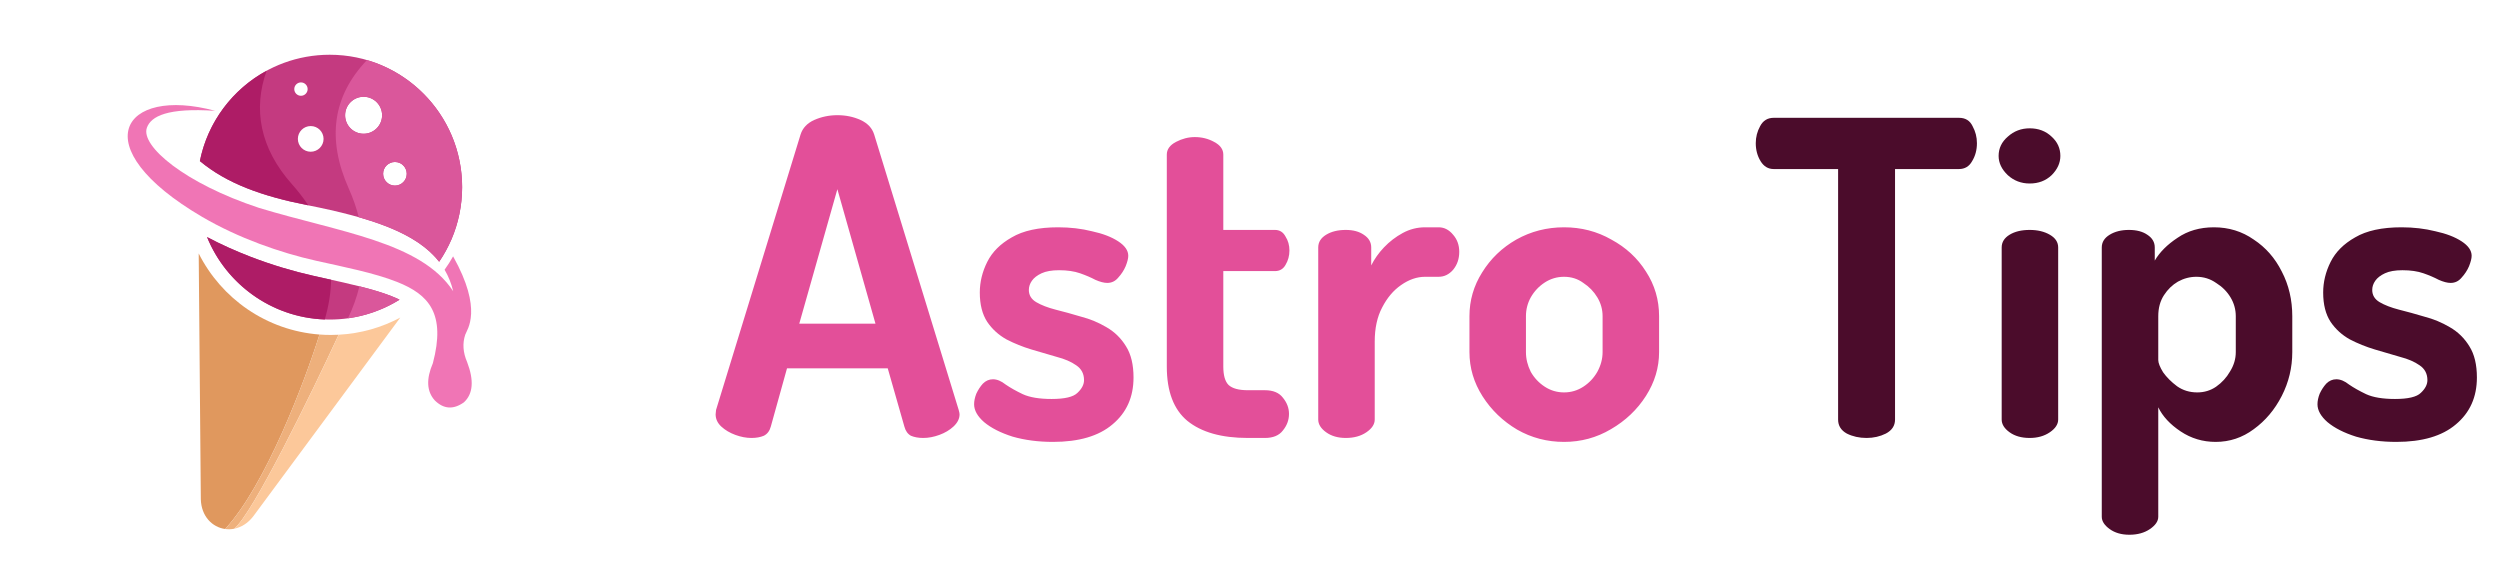
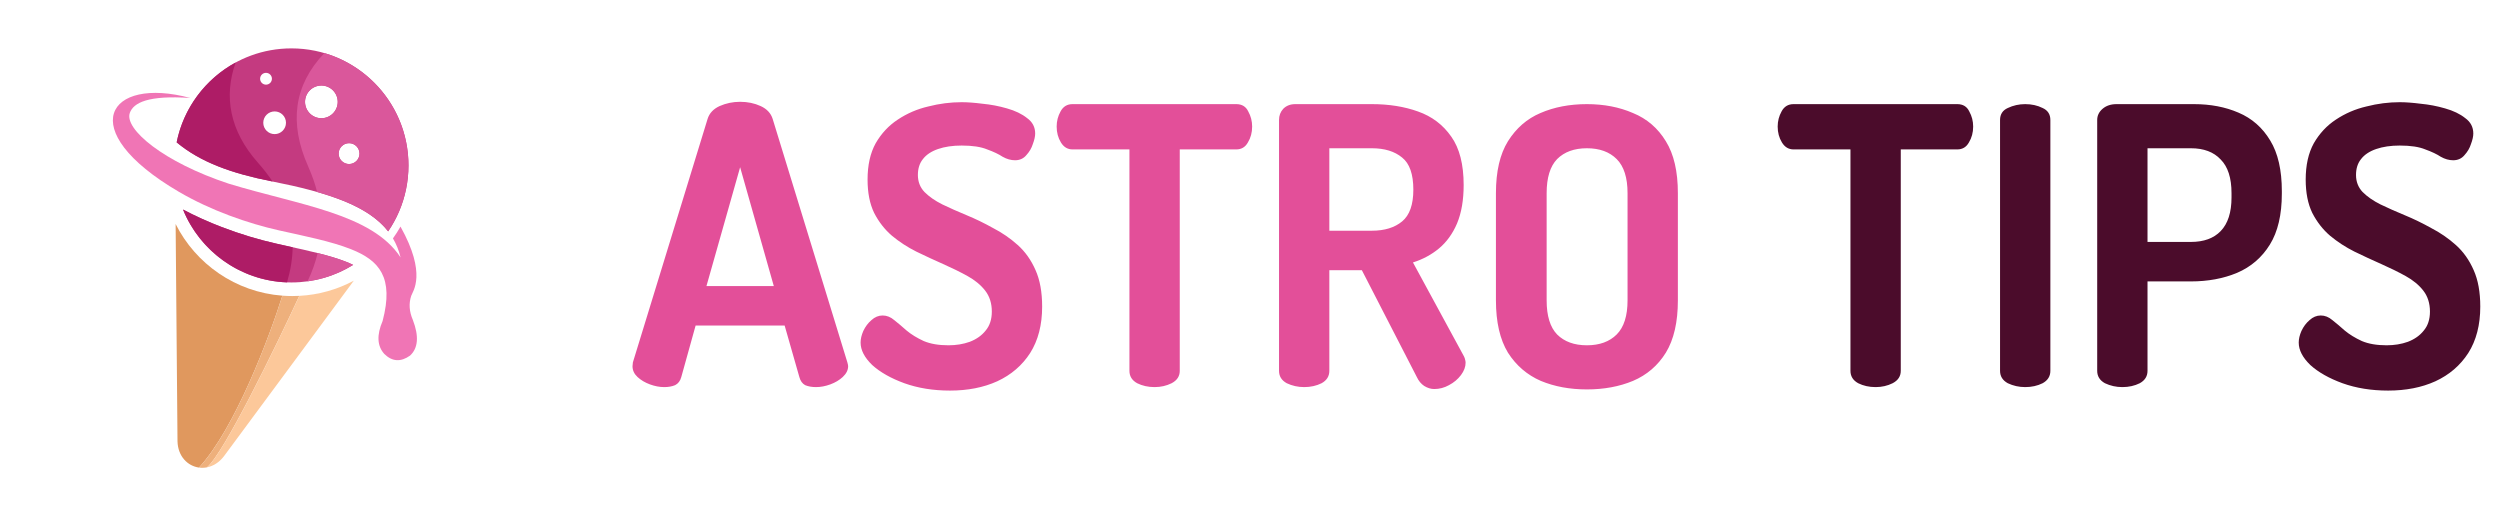
- <svg xmlns="http://www.w3.org/2000/svg" width="137" height="32" viewBox="0 0 137 32" fill="none">
-   <path d="M102.288 24C101.888 24 101.528 23.92 101.208 23.76C100.888 23.584 100.728 23.328 100.728 22.992V9.264H97.2C96.896 9.264 96.656 9.12 96.48 8.832C96.304 8.544 96.216 8.216 96.216 7.848C96.216 7.512 96.296 7.2 96.456 6.912C96.616 6.608 96.864 6.456 97.2 6.456H107.352C107.704 6.456 107.952 6.608 108.096 6.912C108.256 7.2 108.336 7.512 108.336 7.848C108.336 8.216 108.248 8.544 108.072 8.832C107.912 9.12 107.672 9.264 107.352 9.264H103.848V22.992C103.848 23.328 103.68 23.584 103.344 23.76C103.024 23.92 102.672 24 102.288 24ZM111.228 10.056C110.764 10.056 110.364 9.904 110.028 9.6C109.692 9.28 109.524 8.928 109.524 8.544C109.524 8.128 109.692 7.776 110.028 7.488C110.364 7.184 110.764 7.032 111.228 7.032C111.708 7.032 112.108 7.184 112.428 7.488C112.748 7.776 112.908 8.128 112.908 8.544C112.908 8.928 112.748 9.28 112.428 9.6C112.108 9.904 111.708 10.056 111.228 10.056ZM111.228 24C110.78 24 110.412 23.896 110.124 23.688C109.836 23.48 109.692 23.248 109.692 22.992V13.56C109.692 13.272 109.836 13.04 110.124 12.864C110.412 12.688 110.78 12.6 111.228 12.6C111.66 12.6 112.028 12.688 112.332 12.864C112.636 13.04 112.788 13.272 112.788 13.56V22.992C112.788 23.248 112.636 23.48 112.332 23.688C112.028 23.896 111.66 24 111.228 24ZM116.689 29.304C116.257 29.304 115.897 29.2 115.609 28.992C115.321 28.784 115.177 28.56 115.177 28.32V13.56C115.177 13.272 115.321 13.04 115.609 12.864C115.897 12.688 116.249 12.6 116.665 12.6C117.081 12.6 117.417 12.688 117.673 12.864C117.945 13.04 118.081 13.272 118.081 13.56V14.28C118.353 13.816 118.769 13.4 119.329 13.032C119.889 12.648 120.553 12.456 121.321 12.456C122.137 12.456 122.865 12.68 123.505 13.128C124.161 13.56 124.673 14.144 125.041 14.88C125.425 15.616 125.617 16.432 125.617 17.328V19.296C125.617 20.144 125.425 20.944 125.041 21.696C124.657 22.448 124.145 23.056 123.505 23.52C122.881 23.984 122.185 24.216 121.417 24.216C120.713 24.216 120.073 24.024 119.497 23.64C118.921 23.256 118.513 22.816 118.273 22.32V28.32C118.273 28.56 118.121 28.784 117.817 28.992C117.513 29.2 117.137 29.304 116.689 29.304ZM120.409 21.504C120.793 21.504 121.137 21.4 121.441 21.192C121.761 20.968 122.017 20.688 122.209 20.352C122.417 20.016 122.521 19.664 122.521 19.296V17.328C122.521 16.96 122.425 16.616 122.233 16.296C122.041 15.976 121.777 15.712 121.441 15.504C121.121 15.28 120.761 15.168 120.361 15.168C120.009 15.168 119.673 15.256 119.353 15.432C119.049 15.608 118.793 15.856 118.585 16.176C118.377 16.496 118.273 16.88 118.273 17.328V19.728C118.273 19.888 118.361 20.112 118.537 20.4C118.729 20.672 118.985 20.928 119.305 21.168C119.625 21.392 119.993 21.504 120.409 21.504ZM131.318 24.216C130.518 24.216 129.782 24.12 129.11 23.928C128.454 23.72 127.934 23.456 127.55 23.136C127.182 22.816 126.998 22.488 126.998 22.152C126.998 21.976 127.038 21.784 127.118 21.576C127.214 21.368 127.334 21.184 127.478 21.024C127.638 20.864 127.822 20.784 128.03 20.784C128.254 20.784 128.486 20.88 128.726 21.072C128.982 21.248 129.294 21.424 129.662 21.6C130.046 21.776 130.574 21.864 131.246 21.864C131.966 21.864 132.438 21.752 132.662 21.528C132.902 21.304 133.022 21.072 133.022 20.832C133.022 20.48 132.878 20.208 132.59 20.016C132.318 19.824 131.966 19.672 131.534 19.56C131.102 19.432 130.638 19.296 130.142 19.152C129.662 19.008 129.206 18.824 128.774 18.6C128.342 18.36 127.99 18.04 127.718 17.64C127.446 17.224 127.31 16.688 127.31 16.032C127.31 15.456 127.446 14.896 127.718 14.352C127.99 13.808 128.438 13.36 129.062 13.008C129.686 12.64 130.534 12.456 131.606 12.456C132.262 12.456 132.878 12.528 133.454 12.672C134.046 12.8 134.526 12.984 134.894 13.224C135.262 13.464 135.446 13.728 135.446 14.016C135.446 14.16 135.398 14.352 135.302 14.592C135.206 14.816 135.07 15.024 134.894 15.216C134.734 15.408 134.534 15.504 134.294 15.504C134.118 15.504 133.902 15.448 133.646 15.336C133.406 15.208 133.126 15.088 132.806 14.976C132.486 14.864 132.102 14.808 131.654 14.808C131.254 14.808 130.934 14.864 130.694 14.976C130.454 15.088 130.278 15.224 130.166 15.384C130.054 15.544 129.998 15.712 129.998 15.888C129.998 16.176 130.134 16.4 130.406 16.56C130.678 16.72 131.03 16.856 131.462 16.968C131.91 17.08 132.374 17.208 132.854 17.352C133.35 17.48 133.814 17.672 134.246 17.928C134.694 18.184 135.054 18.536 135.326 18.984C135.598 19.416 135.734 19.984 135.734 20.688C135.734 21.76 135.35 22.616 134.582 23.256C133.83 23.896 132.742 24.216 131.318 24.216Z" fill="#4B0C2B" />
-   <path d="M41.184 24C40.896 24 40.6 23.944 40.296 23.832C39.992 23.72 39.736 23.568 39.528 23.376C39.32 23.184 39.216 22.96 39.216 22.704C39.216 22.656 39.224 22.576 39.24 22.464L43.872 7.368C43.984 7.016 44.232 6.752 44.616 6.576C45.016 6.4 45.44 6.312 45.888 6.312C46.352 6.312 46.776 6.4 47.16 6.576C47.544 6.752 47.792 7.016 47.904 7.368L52.536 22.464C52.568 22.576 52.584 22.656 52.584 22.704C52.584 22.944 52.472 23.168 52.248 23.376C52.04 23.568 51.784 23.72 51.48 23.832C51.176 23.944 50.88 24 50.592 24C50.336 24 50.112 23.96 49.92 23.88C49.744 23.784 49.624 23.616 49.56 23.376L48.648 20.184H43.128L42.24 23.376C42.176 23.616 42.048 23.784 41.856 23.88C41.664 23.96 41.44 24 41.184 24ZM43.8 17.736H47.976L45.888 10.368L43.8 17.736ZM57.701 24.216C56.901 24.216 56.165 24.12 55.493 23.928C54.837 23.72 54.317 23.456 53.933 23.136C53.565 22.816 53.381 22.488 53.381 22.152C53.381 21.976 53.421 21.784 53.501 21.576C53.597 21.368 53.717 21.184 53.861 21.024C54.021 20.864 54.205 20.784 54.413 20.784C54.637 20.784 54.869 20.88 55.109 21.072C55.365 21.248 55.677 21.424 56.045 21.6C56.429 21.776 56.957 21.864 57.629 21.864C58.349 21.864 58.821 21.752 59.045 21.528C59.285 21.304 59.405 21.072 59.405 20.832C59.405 20.48 59.261 20.208 58.973 20.016C58.701 19.824 58.349 19.672 57.917 19.56C57.485 19.432 57.021 19.296 56.525 19.152C56.045 19.008 55.589 18.824 55.157 18.6C54.725 18.36 54.373 18.04 54.101 17.64C53.829 17.224 53.693 16.688 53.693 16.032C53.693 15.456 53.829 14.896 54.101 14.352C54.373 13.808 54.821 13.36 55.445 13.008C56.069 12.64 56.917 12.456 57.989 12.456C58.645 12.456 59.261 12.528 59.837 12.672C60.429 12.8 60.909 12.984 61.277 13.224C61.645 13.464 61.829 13.728 61.829 14.016C61.829 14.16 61.781 14.352 61.685 14.592C61.589 14.816 61.453 15.024 61.277 15.216C61.117 15.408 60.917 15.504 60.677 15.504C60.501 15.504 60.285 15.448 60.029 15.336C59.789 15.208 59.509 15.088 59.189 14.976C58.869 14.864 58.485 14.808 58.037 14.808C57.637 14.808 57.317 14.864 57.077 14.976C56.837 15.088 56.661 15.224 56.549 15.384C56.437 15.544 56.381 15.712 56.381 15.888C56.381 16.176 56.517 16.4 56.789 16.56C57.061 16.72 57.413 16.856 57.845 16.968C58.293 17.08 58.757 17.208 59.237 17.352C59.733 17.48 60.197 17.672 60.629 17.928C61.077 18.184 61.437 18.536 61.709 18.984C61.981 19.416 62.117 19.984 62.117 20.688C62.117 21.76 61.733 22.616 60.965 23.256C60.213 23.896 59.125 24.216 57.701 24.216ZM68.381 24C66.941 24 65.837 23.688 65.069 23.064C64.317 22.44 63.941 21.448 63.941 20.088V8.472C63.941 8.184 64.109 7.952 64.445 7.776C64.781 7.6 65.125 7.512 65.477 7.512C65.861 7.512 66.213 7.6 66.533 7.776C66.869 7.952 67.037 8.184 67.037 8.472V12.6H69.869C70.125 12.6 70.317 12.72 70.445 12.96C70.589 13.184 70.661 13.44 70.661 13.728C70.661 14.016 70.589 14.28 70.445 14.52C70.317 14.744 70.125 14.856 69.869 14.856H67.037V20.088C67.037 20.568 67.133 20.904 67.325 21.096C67.533 21.288 67.885 21.384 68.381 21.384H69.317C69.765 21.384 70.093 21.52 70.301 21.792C70.525 22.064 70.637 22.36 70.637 22.68C70.637 23.016 70.525 23.32 70.301 23.592C70.093 23.864 69.765 24 69.317 24H68.381ZM73.751 24C73.319 24 72.959 23.896 72.671 23.688C72.383 23.48 72.239 23.248 72.239 22.992V13.56C72.239 13.272 72.383 13.04 72.671 12.864C72.959 12.688 73.319 12.6 73.751 12.6C74.151 12.6 74.479 12.688 74.735 12.864C75.007 13.04 75.143 13.272 75.143 13.56V14.544C75.319 14.192 75.551 13.864 75.839 13.56C76.143 13.24 76.487 12.976 76.871 12.768C77.255 12.56 77.663 12.456 78.095 12.456H78.839C79.143 12.456 79.407 12.592 79.631 12.864C79.855 13.12 79.967 13.432 79.967 13.8C79.967 14.184 79.855 14.512 79.631 14.784C79.407 15.04 79.143 15.168 78.839 15.168H78.095C77.647 15.168 77.207 15.32 76.775 15.624C76.359 15.912 76.015 16.32 75.743 16.848C75.471 17.36 75.335 17.984 75.335 18.72V22.992C75.335 23.248 75.183 23.48 74.879 23.688C74.575 23.896 74.199 24 73.751 24ZM85.71 24.216C84.782 24.216 83.926 23.992 83.142 23.544C82.358 23.08 81.726 22.472 81.246 21.72C80.766 20.968 80.526 20.16 80.526 19.296V17.328C80.526 16.464 80.758 15.664 81.222 14.928C81.686 14.176 82.31 13.576 83.094 13.128C83.894 12.68 84.766 12.456 85.71 12.456C86.654 12.456 87.518 12.68 88.302 13.128C89.102 13.56 89.734 14.144 90.198 14.88C90.678 15.616 90.918 16.432 90.918 17.328V19.296C90.918 20.144 90.678 20.944 90.198 21.696C89.718 22.448 89.078 23.056 88.278 23.52C87.494 23.984 86.638 24.216 85.71 24.216ZM85.71 21.504C86.094 21.504 86.446 21.4 86.766 21.192C87.086 20.984 87.342 20.712 87.534 20.376C87.726 20.024 87.822 19.664 87.822 19.296V17.328C87.822 16.96 87.726 16.616 87.534 16.296C87.342 15.976 87.086 15.712 86.766 15.504C86.462 15.28 86.11 15.168 85.71 15.168C85.326 15.168 84.974 15.272 84.654 15.48C84.334 15.688 84.078 15.96 83.886 16.296C83.71 16.616 83.622 16.96 83.622 17.328V19.296C83.622 19.664 83.71 20.024 83.886 20.376C84.078 20.712 84.334 20.984 84.654 21.192C84.974 21.4 85.326 21.504 85.71 21.504Z" fill="#E34F99" />
+ <svg xmlns="http://www.w3.org/2000/svg" width="155" height="32" viewBox="0 0 155 32" fill="none">
+   <path d="M116.288 24C115.888 24 115.528 23.92 115.208 23.76C114.888 23.584 114.728 23.328 114.728 22.992V9.264H111.2C110.896 9.264 110.656 9.12 110.48 8.832C110.304 8.544 110.216 8.216 110.216 7.848C110.216 7.512 110.296 7.2 110.456 6.912C110.616 6.608 110.864 6.456 111.2 6.456H121.352C121.704 6.456 121.952 6.608 122.096 6.912C122.256 7.2 122.336 7.512 122.336 7.848C122.336 8.216 122.248 8.544 122.072 8.832C121.912 9.12 121.672 9.264 121.352 9.264H117.848V22.992C117.848 23.328 117.68 23.584 117.344 23.76C117.024 23.92 116.672 24 116.288 24ZM125.562 24C125.179 24 124.819 23.92 124.483 23.76C124.163 23.584 124.003 23.328 124.003 22.992V7.44C124.003 7.088 124.163 6.84 124.483 6.696C124.819 6.536 125.179 6.456 125.562 6.456C125.963 6.456 126.323 6.536 126.643 6.696C126.963 6.84 127.123 7.088 127.123 7.44V22.992C127.123 23.328 126.963 23.584 126.643 23.76C126.323 23.92 125.963 24 125.562 24ZM131.586 24C131.202 24 130.842 23.92 130.506 23.76C130.186 23.584 130.026 23.328 130.026 22.992V7.44C130.026 7.168 130.138 6.936 130.362 6.744C130.586 6.552 130.874 6.456 131.226 6.456H136.026C137.05 6.456 137.97 6.632 138.786 6.984C139.618 7.336 140.274 7.912 140.754 8.712C141.234 9.496 141.474 10.544 141.474 11.856V12C141.474 13.312 141.226 14.368 140.73 15.168C140.234 15.968 139.554 16.552 138.69 16.92C137.842 17.272 136.89 17.448 135.834 17.448H133.146V22.992C133.146 23.328 132.986 23.584 132.666 23.76C132.346 23.92 131.986 24 131.586 24ZM133.146 15H135.834C136.634 15 137.25 14.776 137.682 14.328C138.13 13.864 138.354 13.168 138.354 12.24V11.976C138.354 11.032 138.13 10.336 137.682 9.888C137.25 9.424 136.634 9.192 135.834 9.192H133.146V15ZM148.065 24.216C147.025 24.216 146.081 24.064 145.233 23.76C144.401 23.456 143.737 23.08 143.241 22.632C142.761 22.168 142.521 21.704 142.521 21.24C142.521 21.016 142.577 20.776 142.689 20.52C142.817 20.248 142.985 20.024 143.193 19.848C143.401 19.656 143.633 19.56 143.889 19.56C144.145 19.56 144.385 19.656 144.609 19.848C144.833 20.024 145.089 20.24 145.377 20.496C145.665 20.736 146.017 20.952 146.433 21.144C146.849 21.32 147.361 21.408 147.969 21.408C148.449 21.408 148.889 21.336 149.289 21.192C149.705 21.032 150.033 20.8 150.273 20.496C150.529 20.192 150.657 19.8 150.657 19.32C150.657 18.808 150.521 18.376 150.249 18.024C149.977 17.672 149.609 17.368 149.145 17.112C148.681 16.856 148.177 16.608 147.633 16.368C147.089 16.128 146.537 15.872 145.977 15.6C145.433 15.328 144.929 15 144.465 14.616C144.017 14.232 143.649 13.76 143.361 13.2C143.089 12.64 142.953 11.952 142.953 11.136C142.953 10.24 143.121 9.488 143.457 8.88C143.809 8.272 144.265 7.784 144.825 7.416C145.401 7.032 146.033 6.76 146.721 6.6C147.409 6.424 148.097 6.336 148.785 6.336C149.153 6.336 149.585 6.368 150.081 6.432C150.593 6.48 151.097 6.576 151.593 6.72C152.105 6.864 152.521 7.064 152.841 7.32C153.177 7.56 153.345 7.88 153.345 8.28C153.345 8.456 153.297 8.672 153.201 8.928C153.121 9.184 152.985 9.416 152.793 9.624C152.617 9.832 152.385 9.936 152.097 9.936C151.841 9.936 151.585 9.864 151.329 9.72C151.089 9.56 150.769 9.408 150.369 9.264C149.985 9.104 149.457 9.024 148.785 9.024C148.225 9.024 147.737 9.096 147.321 9.24C146.905 9.384 146.593 9.592 146.385 9.864C146.177 10.12 146.073 10.448 146.073 10.848C146.073 11.264 146.209 11.616 146.481 11.904C146.769 12.192 147.137 12.448 147.585 12.672C148.049 12.896 148.553 13.12 149.097 13.344C149.641 13.568 150.185 13.832 150.729 14.136C151.289 14.424 151.801 14.776 152.265 15.192C152.729 15.608 153.097 16.128 153.369 16.752C153.641 17.36 153.777 18.112 153.777 19.008C153.777 20.144 153.529 21.104 153.033 21.888C152.537 22.656 151.857 23.24 150.993 23.64C150.145 24.024 149.169 24.216 148.065 24.216Z" fill="#4B0C2B" />
+   <path d="M41.184 24C40.896 24 40.6 23.944 40.296 23.832C39.992 23.72 39.736 23.568 39.528 23.376C39.32 23.184 39.216 22.96 39.216 22.704C39.216 22.656 39.224 22.576 39.24 22.464L43.872 7.368C43.984 7.016 44.232 6.752 44.616 6.576C45.016 6.4 45.44 6.312 45.888 6.312C46.352 6.312 46.776 6.4 47.16 6.576C47.544 6.752 47.792 7.016 47.904 7.368L52.536 22.464C52.568 22.576 52.584 22.656 52.584 22.704C52.584 22.944 52.472 23.168 52.248 23.376C52.04 23.568 51.784 23.72 51.48 23.832C51.176 23.944 50.88 24 50.592 24C50.336 24 50.112 23.96 49.92 23.88C49.744 23.784 49.624 23.616 49.56 23.376L48.648 20.184H43.128L42.24 23.376C42.176 23.616 42.048 23.784 41.856 23.88C41.664 23.96 41.44 24 41.184 24ZM43.8 17.736H47.976L45.888 10.368L43.8 17.736ZM58.901 24.216C57.861 24.216 56.917 24.064 56.069 23.76C55.237 23.456 54.573 23.08 54.077 22.632C53.597 22.168 53.357 21.704 53.357 21.24C53.357 21.016 53.413 20.776 53.525 20.52C53.653 20.248 53.821 20.024 54.029 19.848C54.237 19.656 54.469 19.56 54.725 19.56C54.981 19.56 55.221 19.656 55.445 19.848C55.669 20.024 55.925 20.24 56.213 20.496C56.501 20.736 56.853 20.952 57.269 21.144C57.685 21.32 58.197 21.408 58.805 21.408C59.285 21.408 59.725 21.336 60.125 21.192C60.541 21.032 60.869 20.8 61.109 20.496C61.365 20.192 61.493 19.8 61.493 19.32C61.493 18.808 61.357 18.376 61.085 18.024C60.813 17.672 60.445 17.368 59.981 17.112C59.517 16.856 59.013 16.608 58.469 16.368C57.925 16.128 57.373 15.872 56.813 15.6C56.269 15.328 55.765 15 55.301 14.616C54.853 14.232 54.485 13.76 54.197 13.2C53.925 12.64 53.789 11.952 53.789 11.136C53.789 10.24 53.957 9.488 54.293 8.88C54.645 8.272 55.101 7.784 55.661 7.416C56.237 7.032 56.869 6.76 57.557 6.6C58.245 6.424 58.933 6.336 59.621 6.336C59.989 6.336 60.421 6.368 60.917 6.432C61.429 6.48 61.933 6.576 62.429 6.72C62.941 6.864 63.357 7.064 63.677 7.32C64.013 7.56 64.181 7.88 64.181 8.28C64.181 8.456 64.133 8.672 64.037 8.928C63.957 9.184 63.821 9.416 63.629 9.624C63.453 9.832 63.221 9.936 62.933 9.936C62.677 9.936 62.421 9.864 62.165 9.72C61.925 9.56 61.605 9.408 61.205 9.264C60.821 9.104 60.293 9.024 59.621 9.024C59.061 9.024 58.573 9.096 58.157 9.24C57.741 9.384 57.429 9.592 57.221 9.864C57.013 10.12 56.909 10.448 56.909 10.848C56.909 11.264 57.045 11.616 57.317 11.904C57.605 12.192 57.973 12.448 58.421 12.672C58.885 12.896 59.389 13.12 59.933 13.344C60.477 13.568 61.021 13.832 61.565 14.136C62.125 14.424 62.637 14.776 63.101 15.192C63.565 15.608 63.933 16.128 64.205 16.752C64.477 17.36 64.613 18.112 64.613 19.008C64.613 20.144 64.365 21.104 63.869 21.888C63.373 22.656 62.693 23.24 61.829 23.64C60.981 24.024 60.005 24.216 58.901 24.216ZM71.585 24C71.185 24 70.825 23.92 70.505 23.76C70.185 23.584 70.025 23.328 70.025 22.992V9.264H66.497C66.193 9.264 65.953 9.12 65.777 8.832C65.601 8.544 65.513 8.216 65.513 7.848C65.513 7.512 65.593 7.2 65.753 6.912C65.913 6.608 66.161 6.456 66.497 6.456H76.649C77.001 6.456 77.249 6.608 77.393 6.912C77.553 7.2 77.633 7.512 77.633 7.848C77.633 8.216 77.545 8.544 77.369 8.832C77.209 9.12 76.969 9.264 76.649 9.264H73.145V22.992C73.145 23.328 72.977 23.584 72.641 23.76C72.321 23.92 71.969 24 71.585 24ZM88.923 24.12C88.715 24.12 88.507 24.056 88.299 23.928C88.107 23.8 87.955 23.616 87.843 23.376L84.435 16.752H82.419V22.992C82.419 23.328 82.259 23.584 81.939 23.76C81.619 23.92 81.259 24 80.859 24C80.475 24 80.115 23.92 79.779 23.76C79.459 23.584 79.299 23.328 79.299 22.992V7.44C79.299 7.168 79.387 6.936 79.563 6.744C79.755 6.552 80.003 6.456 80.307 6.456H85.059C86.115 6.456 87.067 6.608 87.915 6.912C88.779 7.216 89.467 7.736 89.979 8.472C90.491 9.192 90.747 10.192 90.747 11.472C90.747 12.4 90.611 13.192 90.339 13.848C90.067 14.488 89.691 15.008 89.211 15.408C88.747 15.792 88.211 16.08 87.603 16.272L90.771 22.104C90.803 22.168 90.827 22.24 90.843 22.32C90.859 22.384 90.867 22.44 90.867 22.488C90.867 22.744 90.771 23 90.579 23.256C90.387 23.512 90.139 23.72 89.835 23.88C89.547 24.04 89.243 24.12 88.923 24.12ZM82.419 14.304H85.059C85.843 14.304 86.467 14.112 86.931 13.728C87.395 13.344 87.627 12.688 87.627 11.76C87.627 10.8 87.395 10.136 86.931 9.768C86.467 9.384 85.843 9.192 85.059 9.192H82.419V14.304ZM98.388 24.144C97.332 24.144 96.38 23.968 95.532 23.616C94.684 23.248 94.004 22.664 93.492 21.864C92.996 21.048 92.748 19.968 92.748 18.624V11.976C92.748 10.632 92.996 9.56 93.492 8.76C94.004 7.944 94.676 7.36 95.508 7.008C96.356 6.64 97.316 6.456 98.388 6.456C99.444 6.456 100.396 6.64 101.244 7.008C102.108 7.36 102.788 7.944 103.284 8.76C103.78 9.56 104.028 10.632 104.028 11.976V18.624C104.028 19.968 103.78 21.048 103.284 21.864C102.788 22.664 102.108 23.248 101.244 23.616C100.396 23.968 99.444 24.144 98.388 24.144ZM98.388 21.408C99.172 21.408 99.788 21.184 100.236 20.736C100.684 20.288 100.908 19.584 100.908 18.624V11.976C100.908 11.016 100.684 10.312 100.236 9.864C99.788 9.416 99.172 9.192 98.388 9.192C97.604 9.192 96.988 9.416 96.54 9.864C96.108 10.312 95.892 11.016 95.892 11.976V18.624C95.892 19.584 96.108 20.288 96.54 20.736C96.988 21.184 97.604 21.408 98.388 21.408Z" fill="#E34F99" />
  <path fill-rule="evenodd" clip-rule="evenodd" d="M24.83 14.048C26.481 16.996 25.589 18.058 25.495 18.341C25.337 18.818 25.371 19.317 25.598 19.84C25.984 20.849 25.926 21.585 25.422 22.048C24.844 22.458 24.313 22.423 23.827 21.943C23.383 21.454 23.347 20.774 23.722 19.901C24.436 17.193 23.514 16.146 21.763 15.451C20.521 14.957 18.823 14.624 17.33 14.291C15.356 13.85 13.054 13.042 11.087 11.89C4.508 8.038 6.703 4.699 11.795 6.074C9.184 5.896 8.275 6.367 8.049 7C7.694 7.997 10.129 10.054 14.189 11.39C18.573 12.725 23.057 13.247 24.835 15.959C24.732 15.527 24.573 15.137 24.363 14.781C24.533 14.546 24.688 14.302 24.83 14.048Z" fill="#F075B5" />
  <path fill-rule="evenodd" clip-rule="evenodd" d="M16.492 4.516C16.694 4.516 16.859 4.68 16.859 4.882C16.859 5.084 16.695 5.249 16.492 5.249C16.291 5.249 16.126 5.085 16.126 4.882C16.127 4.68 16.291 4.516 16.492 4.516ZM21.642 8.877C21.999 8.877 22.289 9.167 22.289 9.524C22.289 9.882 21.999 10.171 21.642 10.171C21.285 10.171 20.995 9.881 20.995 9.524C20.994 9.167 21.284 8.877 21.642 8.877ZM19.925 5.303C20.485 5.303 20.939 5.757 20.939 6.317C20.939 6.876 20.485 7.33 19.925 7.33C19.366 7.33 18.912 6.876 18.912 6.317C18.912 5.757 19.366 5.303 19.925 5.303ZM17.027 6.908C17.416 6.908 17.731 7.223 17.731 7.612C17.731 8 17.416 8.315 17.027 8.315C16.638 8.315 16.323 8 16.323 7.612C16.323 7.223 16.639 6.908 17.027 6.908ZM10.953 8.827C11.617 5.503 14.551 3 18.069 3C22.076 3 25.325 6.249 25.325 10.256C25.325 11.271 25.117 12.237 24.741 13.115C24.555 13.548 24.328 13.959 24.066 14.344C22.822 12.755 20.344 11.935 16.845 11.243C14.38 10.755 12.437 10.064 10.953 8.827Z" fill="#C43A80" />
  <path fill-rule="evenodd" clip-rule="evenodd" d="M21.642 8.877C22 8.877 22.29 9.167 22.29 9.524C22.29 9.882 22 10.171 21.642 10.171C21.286 10.171 20.996 9.881 20.996 9.524C20.995 9.167 21.285 8.877 21.642 8.877ZM19.926 5.304C20.485 5.304 20.939 5.757 20.939 6.317C20.939 6.876 20.485 7.33 19.926 7.33C19.366 7.33 18.912 6.876 18.912 6.317C18.912 5.757 19.366 5.304 19.926 5.304ZM20.111 3.291C23.124 4.173 25.325 6.957 25.325 10.255C25.325 11.271 25.116 12.236 24.74 13.114C24.554 13.547 24.327 13.958 24.065 14.343C23.187 13.222 21.694 12.483 19.661 11.903C19.53 11.382 19.346 10.858 19.112 10.332C17.901 7.619 18.223 5.278 20.111 3.291Z" fill="#DA579B" />
  <path fill-rule="evenodd" clip-rule="evenodd" d="M10.953 8.826C11.381 6.687 12.75 4.886 14.611 3.875C13.861 5.974 14.239 8.113 15.993 10.087C16.333 10.469 16.634 10.857 16.896 11.253L16.846 11.242C14.38 10.755 12.437 10.064 10.953 8.826Z" fill="#AE1C66" />
  <path fill-rule="evenodd" clip-rule="evenodd" d="M21.895 16.423C20.784 17.113 19.473 17.512 18.068 17.512C15.029 17.512 12.426 15.643 11.346 12.991C12.117 13.4 12.926 13.761 13.738 14.074C14.905 14.522 16.075 14.868 17.152 15.109C17.953 15.289 17.765 15.247 17.825 15.26C19.111 15.541 20.475 15.84 21.457 16.23C21.611 16.291 21.758 16.355 21.895 16.423Z" fill="#C43A80" />
  <path fill-rule="evenodd" clip-rule="evenodd" d="M21.894 16.422C21.052 16.946 20.095 17.302 19.068 17.444C19.346 16.863 19.555 16.278 19.696 15.689C20.342 15.852 20.95 16.028 21.456 16.229C21.611 16.29 21.758 16.355 21.894 16.422Z" fill="#DA579B" />
  <path fill-rule="evenodd" clip-rule="evenodd" d="M17.797 17.507C14.874 17.399 12.393 15.563 11.346 12.99C12.117 13.399 12.926 13.761 13.738 14.073C14.905 14.521 16.075 14.868 17.152 15.109C17.953 15.288 17.765 15.246 17.825 15.259L18.145 15.33C18.133 16.027 18.019 16.751 17.797 17.507Z" fill="#AE1C66" />
  <path d="M10.889 13.89L11.005 27.357C11.029 28.296 11.636 28.893 12.338 28.99C14.562 26.582 16.712 20.881 17.509 18.332C14.607 18.113 12.133 16.364 10.889 13.89Z" fill="#E0985E" />
  <path d="M18.125 18.355C17.918 18.355 17.712 18.347 17.508 18.331C16.711 20.881 14.562 26.582 12.338 28.99C12.5 29.012 12.667 29.008 12.833 28.975C13.853 28.155 17.075 21.546 18.558 18.343C18.415 18.351 18.27 18.355 18.125 18.355Z" fill="#EEB07C" />
  <path d="M13.881 28.291L21.936 17.402C20.92 17.946 19.776 18.279 18.559 18.343C17.076 21.546 13.854 28.155 12.834 28.975C13.21 28.901 13.582 28.68 13.881 28.291Z" fill="#FCC89A" />
</svg>
